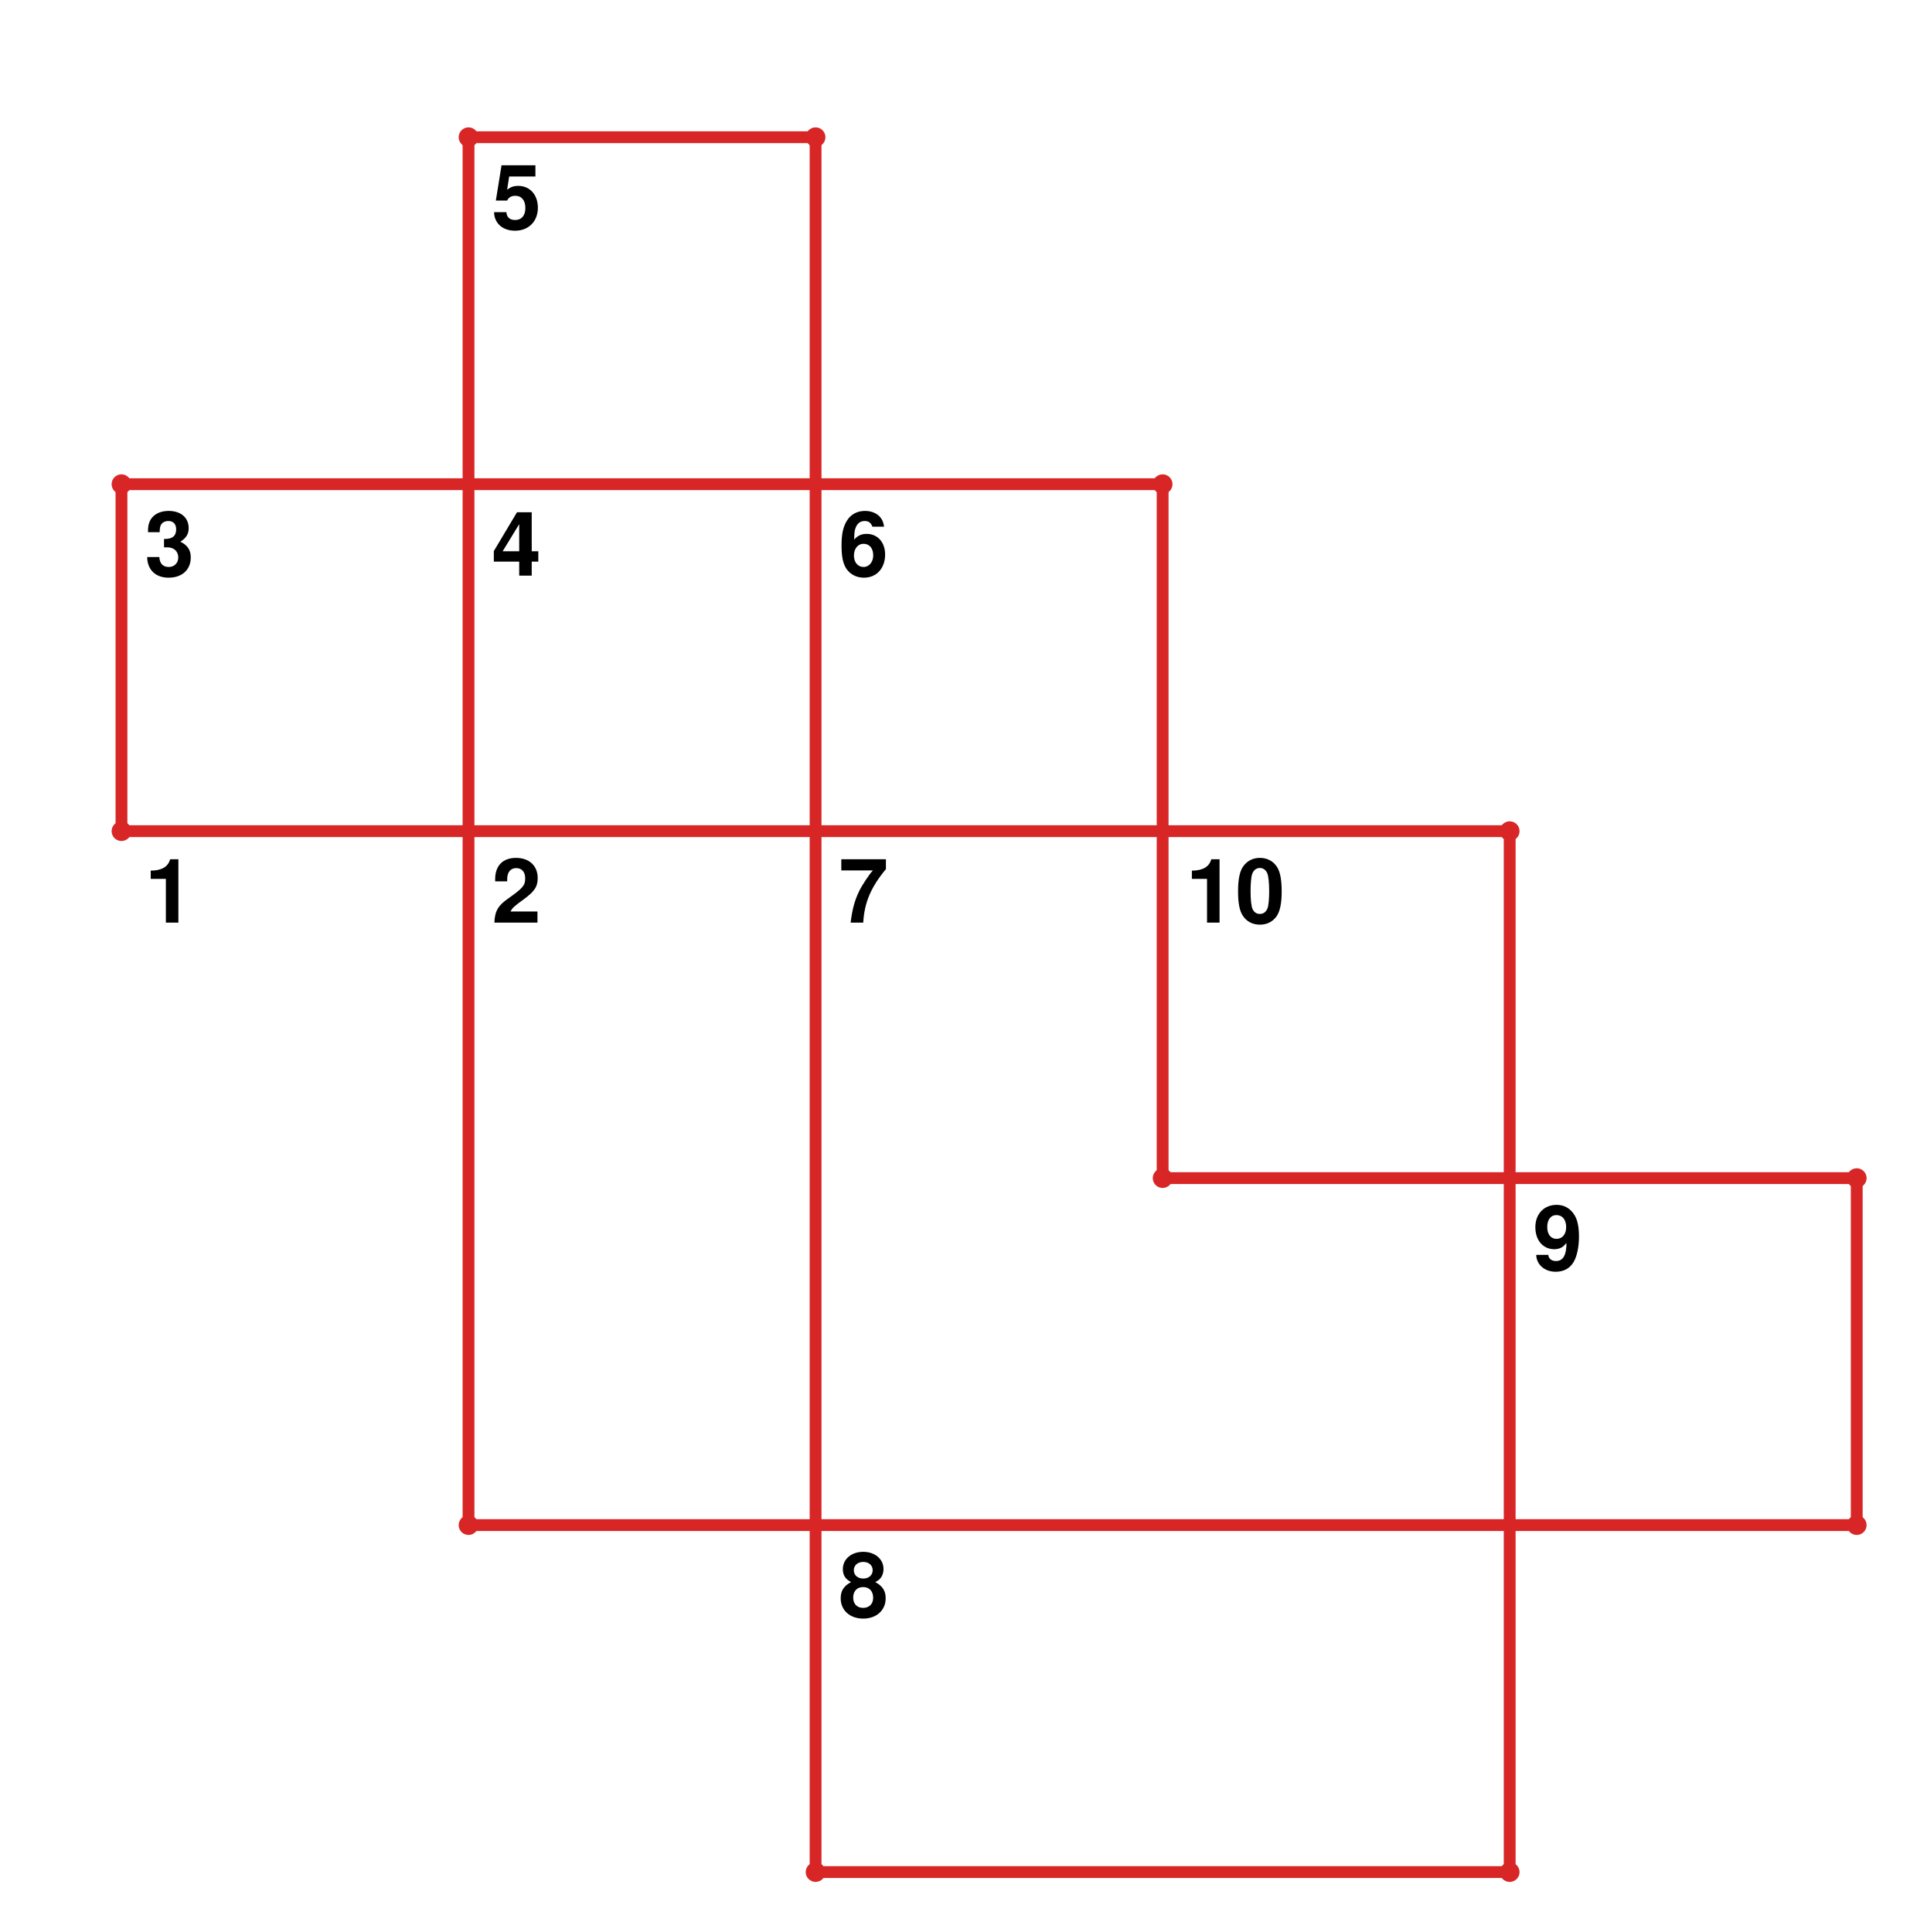
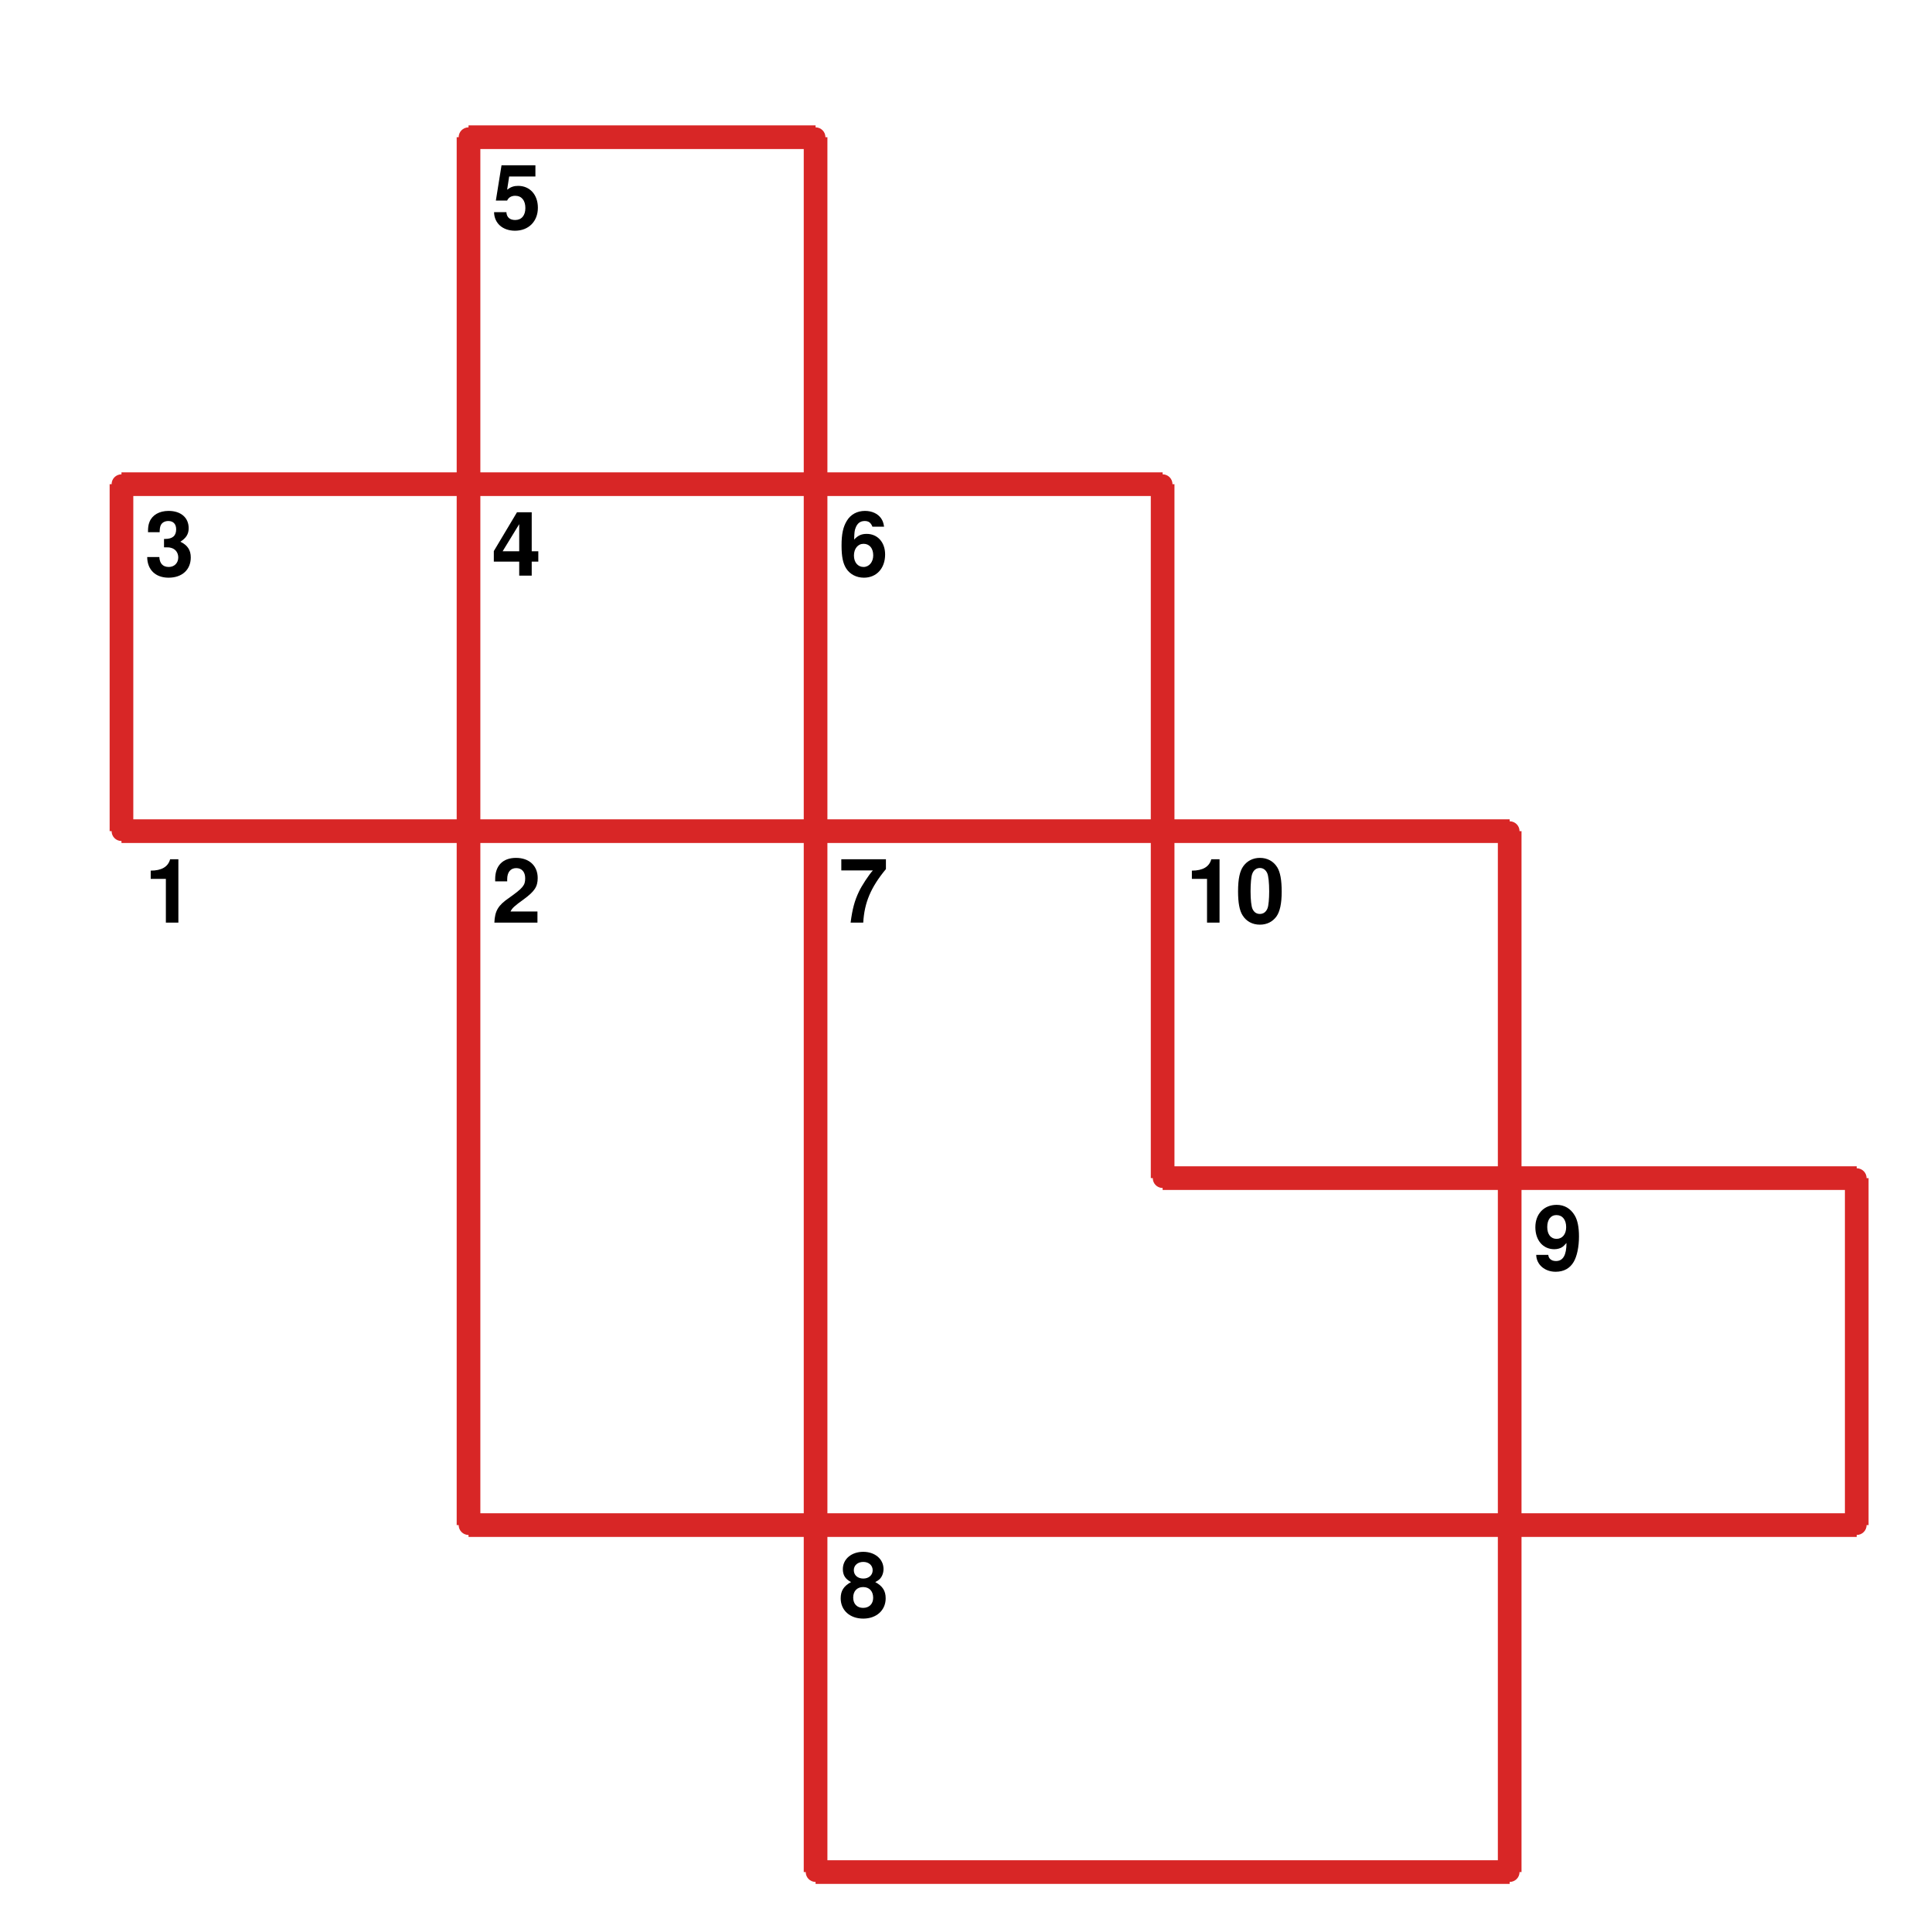
<svg xmlns="http://www.w3.org/2000/svg" width="486.000" height="490.000" viewBox="-1.000 -5.000 486.000 490.000">
  <circle cx="117.8" cy="381.8" r="2.0" stroke="#d82626" fill="#d82626" />
  <circle cx="117.8" cy="29.8" r="2.0" stroke="#d82626" fill="#d82626" />
  <circle cx="205.8" cy="29.8" r="2.0" stroke="#d82626" fill="#d82626" />
  <circle cx="205.8" cy="469.8" r="2.0" stroke="#d82626" fill="#d82626" />
  <circle cx="381.8" cy="469.8" r="2.0" stroke="#d82626" fill="#d82626" />
  <circle cx="381.8" cy="205.8" r="2.0" stroke="#d82626" fill="#d82626" />
  <circle cx="29.8" cy="205.8" r="2.0" stroke="#d82626" fill="#d82626" />
  <circle cx="29.8" cy="117.8" r="2.0" stroke="#d82626" fill="#d82626" />
  <circle cx="293.8" cy="117.8" r="2.0" stroke="#d82626" fill="#d82626" />
  <circle cx="293.8" cy="293.8" r="2.0" stroke="#d82626" fill="#d82626" />
  <circle cx="469.8" cy="293.8" r="2.0" stroke="#d82626" fill="#d82626" />
  <circle cx="469.8" cy="381.8" r="2.0" stroke="#d82626" fill="#d82626" />
-   <line x1="117.8" y1="381.8" x2="117.8" y2="29.8" stroke="#d82626" fill="none" stroke-width="3.0" />
-   <line x1="117.8" y1="29.8" x2="205.8" y2="29.8" stroke="#d82626" fill="none" stroke-width="3.0" />
-   <line x1="205.8" y1="29.8" x2="205.8" y2="469.8" stroke="#d82626" fill="none" stroke-width="3.0" />
-   <line x1="205.8" y1="469.8" x2="381.8" y2="469.8" stroke="#d82626" fill="none" stroke-width="3.0" />
-   <line x1="381.8" y1="469.8" x2="381.8" y2="205.8" stroke="#d82626" fill="none" stroke-width="3.0" />
-   <line x1="381.8" y1="205.8" x2="29.8" y2="205.8" stroke="#d82626" fill="none" stroke-width="3.0" />
-   <line x1="29.8" y1="205.8" x2="29.8" y2="117.8" stroke="#d82626" fill="none" stroke-width="3.0" />
-   <line x1="29.8" y1="117.8" x2="293.8" y2="117.8" stroke="#d82626" fill="none" stroke-width="3.0" />
-   <line x1="293.8" y1="117.8" x2="293.8" y2="293.8" stroke="#d82626" fill="none" stroke-width="3.0" />
-   <line x1="293.8" y1="293.8" x2="469.8" y2="293.8" stroke="#d82626" fill="none" stroke-width="3.0" />
-   <line x1="469.8" y1="293.8" x2="469.8" y2="381.8" stroke="#d82626" fill="none" stroke-width="3.0" />
-   <line x1="469.8" y1="381.8" x2="117.8" y2="381.8" stroke="#d82626" fill="none" stroke-width="3.0" />
+   <line x1="117.8" y1="381.8" x2="117.8" y2="29.8" stroke="#d82626" fill="none" stroke-width="6.0" />
+   <line x1="117.8" y1="29.8" x2="205.8" y2="29.8" stroke="#d82626" fill="none" stroke-width="6.0" />
+   <line x1="205.8" y1="29.8" x2="205.8" y2="469.8" stroke="#d82626" fill="none" stroke-width="6.0" />
+   <line x1="205.8" y1="469.8" x2="381.8" y2="469.8" stroke="#d82626" fill="none" stroke-width="6.0" />
+   <line x1="381.8" y1="469.8" x2="381.8" y2="205.8" stroke="#d82626" fill="none" stroke-width="6.0" />
+   <line x1="381.8" y1="205.8" x2="29.8" y2="205.8" stroke="#d82626" fill="none" stroke-width="6.0" />
+   <line x1="29.8" y1="205.8" x2="29.8" y2="117.8" stroke="#d82626" fill="none" stroke-width="6.0" />
+   <line x1="29.8" y1="117.8" x2="293.8" y2="117.8" stroke="#d82626" fill="none" stroke-width="6.0" />
+   <line x1="293.8" y1="117.8" x2="293.8" y2="293.8" stroke="#d82626" fill="none" stroke-width="6.0" />
+   <line x1="293.8" y1="293.8" x2="469.8" y2="293.8" stroke="#d82626" fill="none" stroke-width="6.0" />
+   <line x1="469.8" y1="293.8" x2="469.8" y2="381.8" stroke="#d82626" fill="none" stroke-width="6.0" />
+   <line x1="469.8" y1="381.8" x2="117.8" y2="381.8" stroke="#d82626" fill="none" stroke-width="6.0" />
  <text x="123.667" y="229" fill="#000" stroke-width="0.0" font-family="Nimbus Sans" font-size="17.0pt" font-weight="bold">2</text>
  <text x="35.667" y="229" fill="#000" stroke-width="0.0" font-family="Nimbus Sans" font-size="17.0pt" font-weight="bold">1</text>
  <text x="123.667" y="53" fill="#000" stroke-width="0.0" font-family="Nimbus Sans" font-size="17.0pt" font-weight="bold">5</text>
  <text x="211.667" y="141" fill="#000" stroke-width="0.0" font-family="Nimbus Sans" font-size="17.0pt" font-weight="bold">6</text>
  <text x="123.667" y="141" fill="#000" stroke-width="0.0" font-family="Nimbus Sans" font-size="17.0pt" font-weight="bold">4</text>
  <text x="211.667" y="405" fill="#000" stroke-width="0.0" font-family="Nimbus Sans" font-size="17.0pt" font-weight="bold">8</text>
  <text x="211.667" y="229" fill="#000" stroke-width="0.0" font-family="Nimbus Sans" font-size="17.0pt" font-weight="bold">7</text>
  <text x="387.667" y="317" fill="#000" stroke-width="0.0" font-family="Nimbus Sans" font-size="17.0pt" font-weight="bold">9</text>
  <text x="299.667" y="229" fill="#000" stroke-width="0.0" font-family="Nimbus Sans" font-size="17.0pt" font-weight="bold">10</text>
  <text x="35.667" y="141" fill="#000" stroke-width="0.0" font-family="Nimbus Sans" font-size="17.0pt" font-weight="bold">3</text>
</svg>
